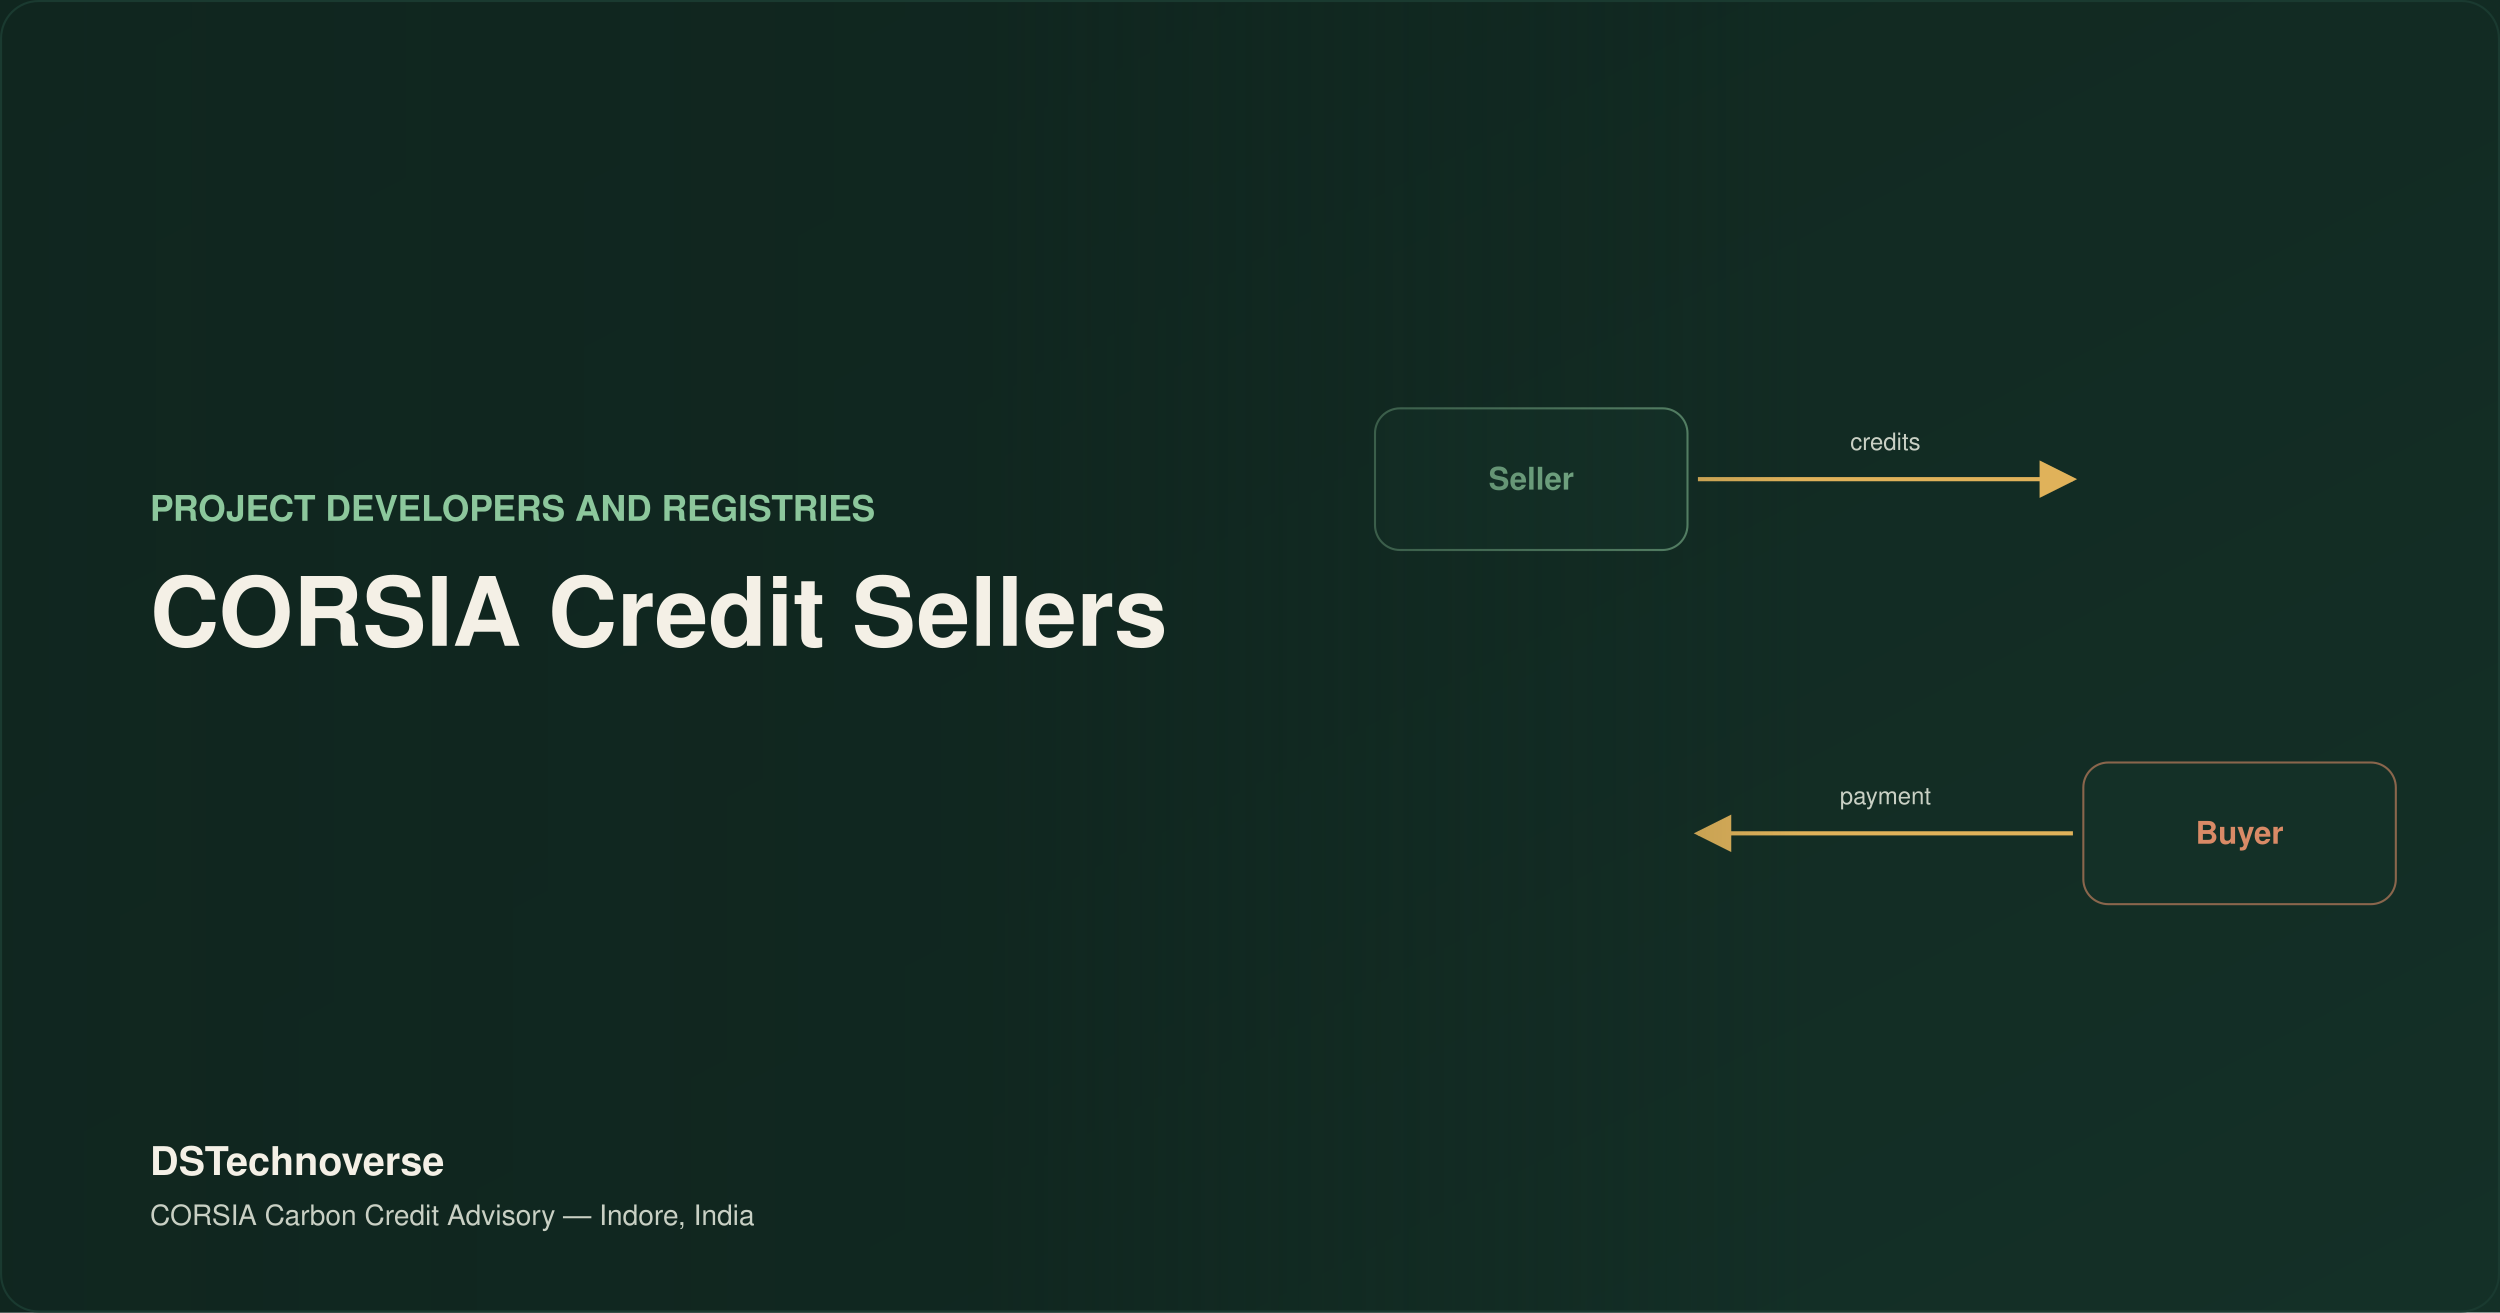
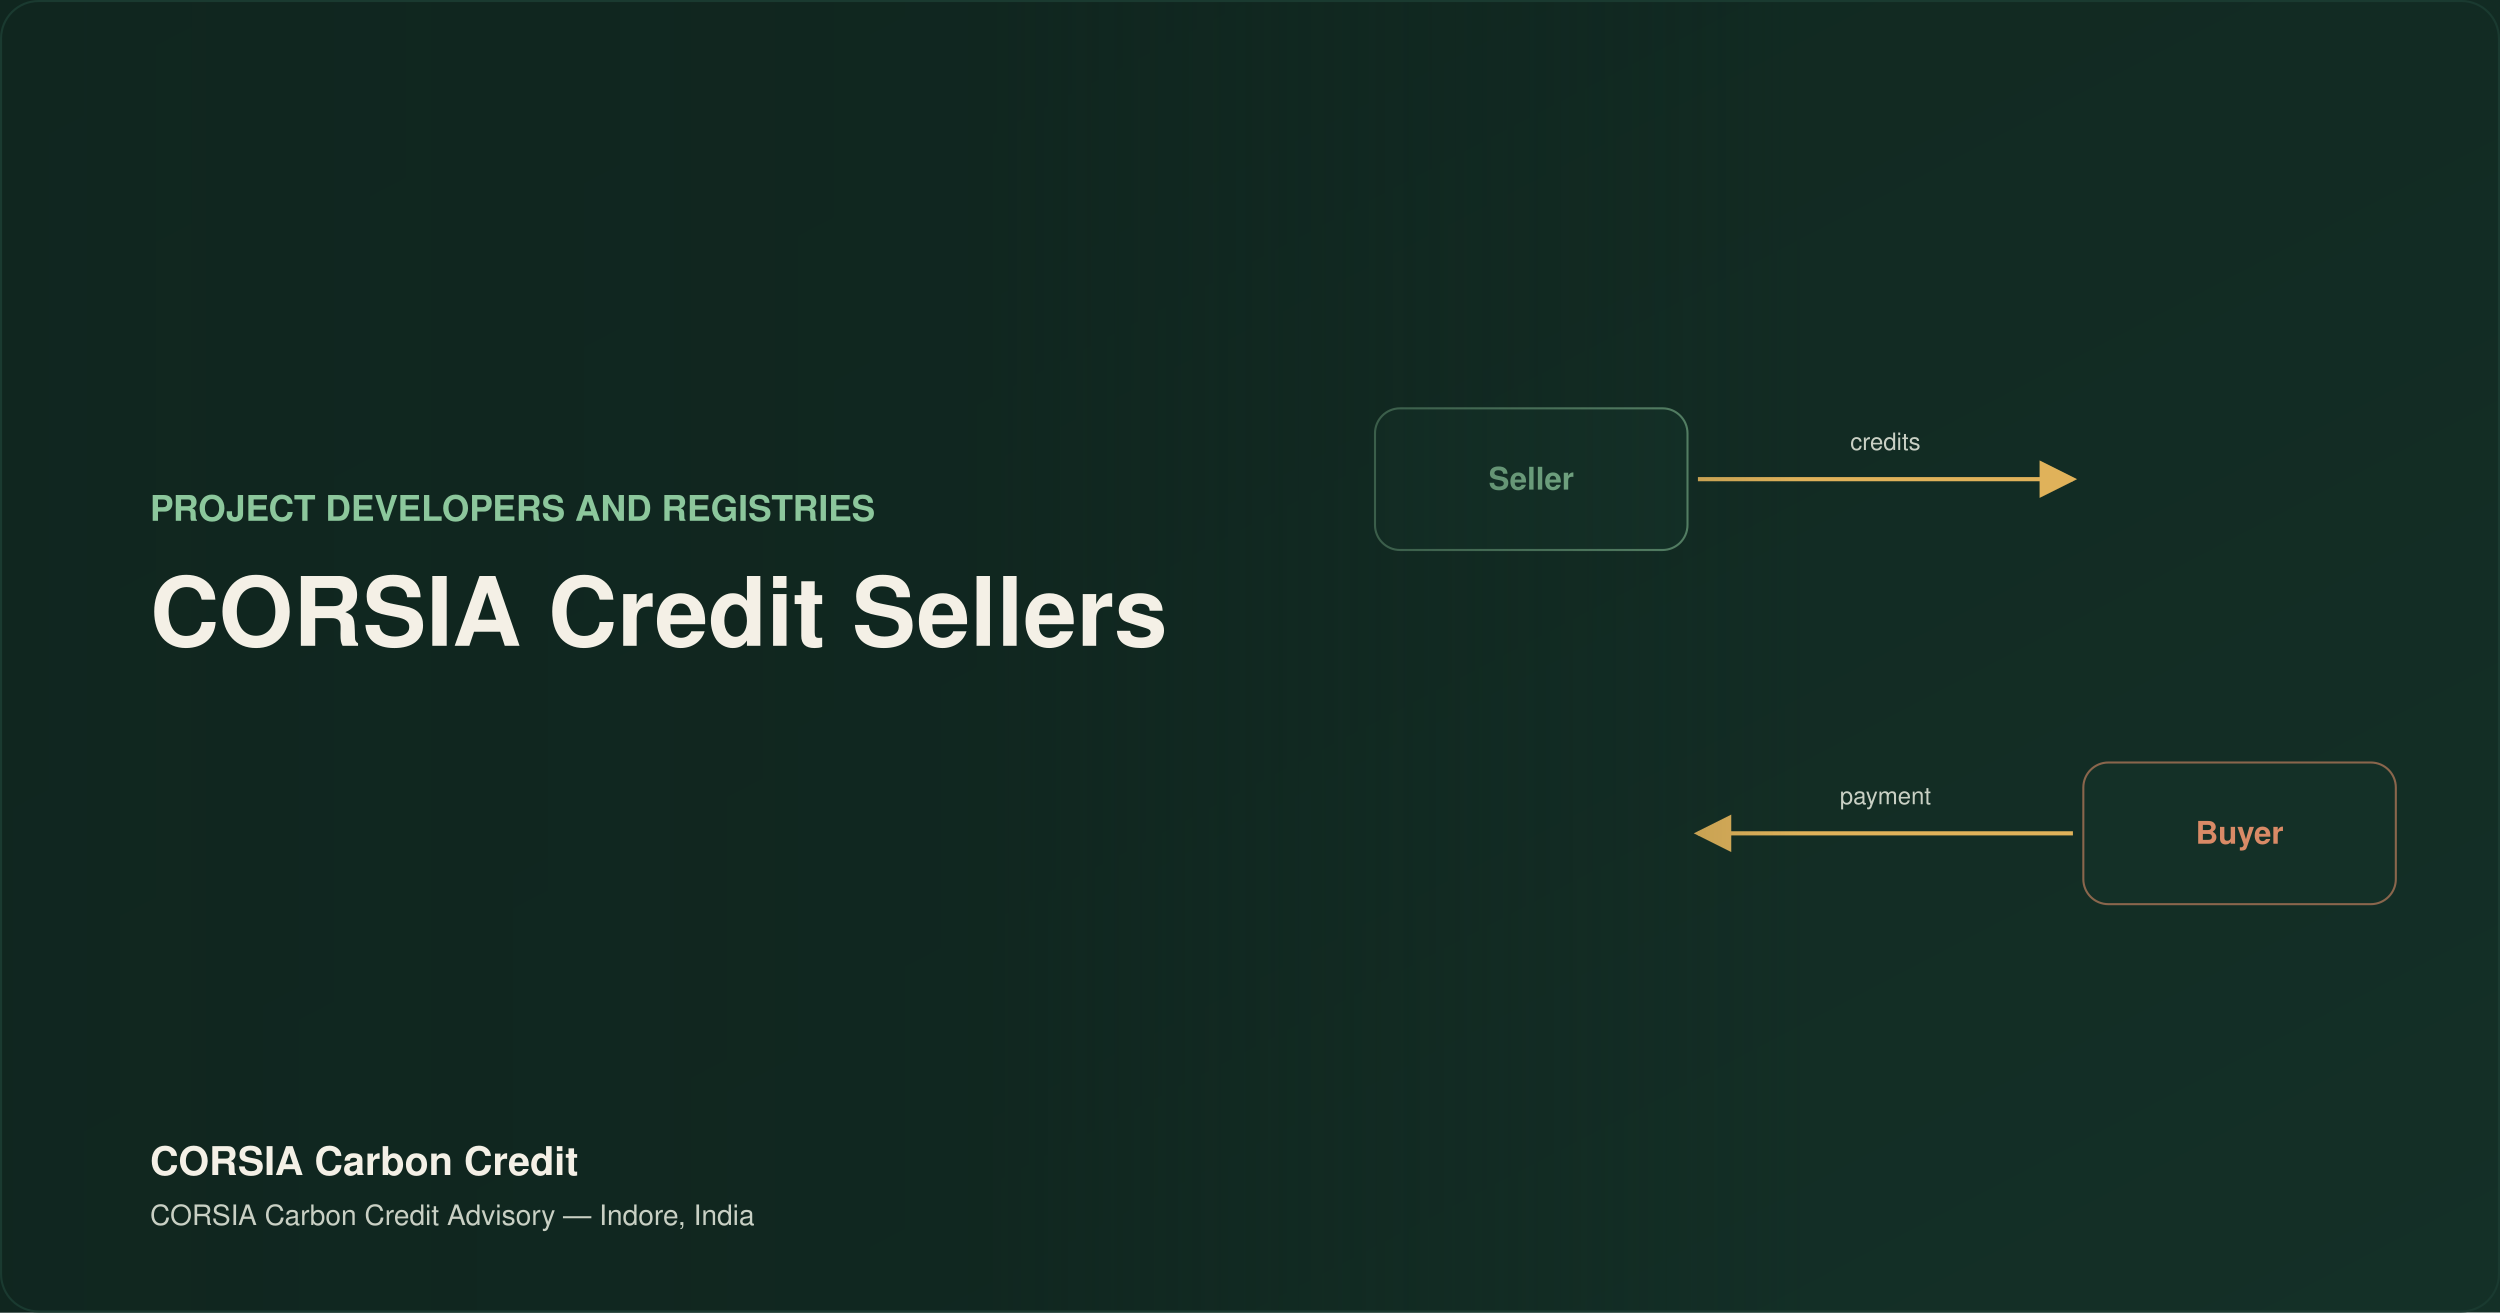
<svg xmlns="http://www.w3.org/2000/svg" viewBox="0 0 1200 630" width="1200" height="630" role="img" aria-label="CORSIA Credit Sellers">
  <defs>
    <linearGradient id="bgG" x1="0" y1="0" x2="1" y2="1">
      <stop offset="0%" stop-color="#10261f" />
      <stop offset="100%" stop-color="#143027" />
    </linearGradient>
    <filter id="soft" x="-30%" y="-30%" width="160%" height="160%">
      <feGaussianBlur stdDeviation="26" />
    </filter>
    <linearGradient id="scrim" x1="0" y1="0" x2="1" y2="0">
      <stop offset="0%" stop-color="#10261f" stop-opacity="0.93" />
      <stop offset="55%" stop-color="#10261f" stop-opacity="0.82" />
      <stop offset="100%" stop-color="#10261f" stop-opacity="0" />
    </linearGradient>
    <marker id="arH" markerWidth="9" markerHeight="9" refX="8" refY="4.5" orient="auto">
      <path d="M0,0 L9,4.5 L0,9 Z" fill="#e0b25a" />
    </marker>
  </defs>
  <rect width="1200" height="630" fill="url(#bgG)" />
  <rect x="660" y="196" width="150" height="68" rx="12" fill="#143027" stroke="#8cc79c" stroke-opacity="0.6" />
  <text x="735" y="235" fill="#8cc79c" font-size="15" font-weight="700" font-family="IBM Plex Sans, Segoe UI, Helvetica, Arial, sans-serif" text-anchor="middle" opacity="1">Seller</text>
  <path d="M815,230 L995,230" stroke="#e0b25a" stroke-width="2" marker-end="url(#arH)" />
  <text x="905" y="216" fill="#c9d0c4" font-size="11.5" font-weight="400" font-family="IBM Plex Sans, Segoe UI, Helvetica, Arial, sans-serif" text-anchor="middle" opacity="1">credits</text>
  <rect x="1000" y="366" width="150" height="68" rx="12" fill="#143027" stroke="#d98a66" stroke-opacity="0.6" />
  <text x="1075" y="405" fill="#d98a66" font-size="15" font-weight="700" font-family="IBM Plex Sans, Segoe UI, Helvetica, Arial, sans-serif" text-anchor="middle" opacity="1">Buyer</text>
  <path d="M995,400 L815,400" stroke="#e0b25a" stroke-width="2" marker-end="url(#arH)" />
  <text x="905" y="386" fill="#c9d0c4" font-size="11.5" font-weight="400" font-family="IBM Plex Sans, Segoe UI, Helvetica, Arial, sans-serif" text-anchor="middle" opacity="1">payment</text>
  <rect x="0" y="0" width="864" height="630" fill="url(#scrim)" />
  <text x="72" y="250" fill="#8cc79c" font-size="17" font-weight="700" font-family="IBM Plex Sans, Segoe UI, Helvetica, Arial, sans-serif" text-anchor="start" opacity="1">PROJECT DEVELOPERS AND REGISTRIES</text>
  <text x="72" y="310" fill="#f4f0e6" font-size="46" font-weight="800" font-family="IBM Plex Sans, Segoe UI, Helvetica, Arial, sans-serif" text-anchor="start" opacity="1">CORSIA Credit Sellers</text>
-   <text x="72" y="564" fill="#f4f0e6" font-size="19" font-weight="700" font-family="IBM Plex Sans, Segoe UI, Helvetica, Arial, sans-serif" text-anchor="start" opacity="1">DSTechnoverse</text>
+   <text x="72" y="564" fill="#f4f0e6" font-size="19" font-weight="700" font-family="IBM Plex Sans, Segoe UI, Helvetica, Arial, sans-serif" text-anchor="start" opacity="1">CORSIA Carbon Credit</text>
  <text x="72" y="588" fill="#c9d0c4" font-size="13.5" font-weight="400" font-family="IBM Plex Sans, Segoe UI, Helvetica, Arial, sans-serif" text-anchor="start" opacity="1">CORSIA Carbon Credit Advisory — Indore, India</text>
  <rect x="0.5" y="0.5" width="1199" height="629" rx="18" fill="none" stroke="#1a3a30" />
</svg>
